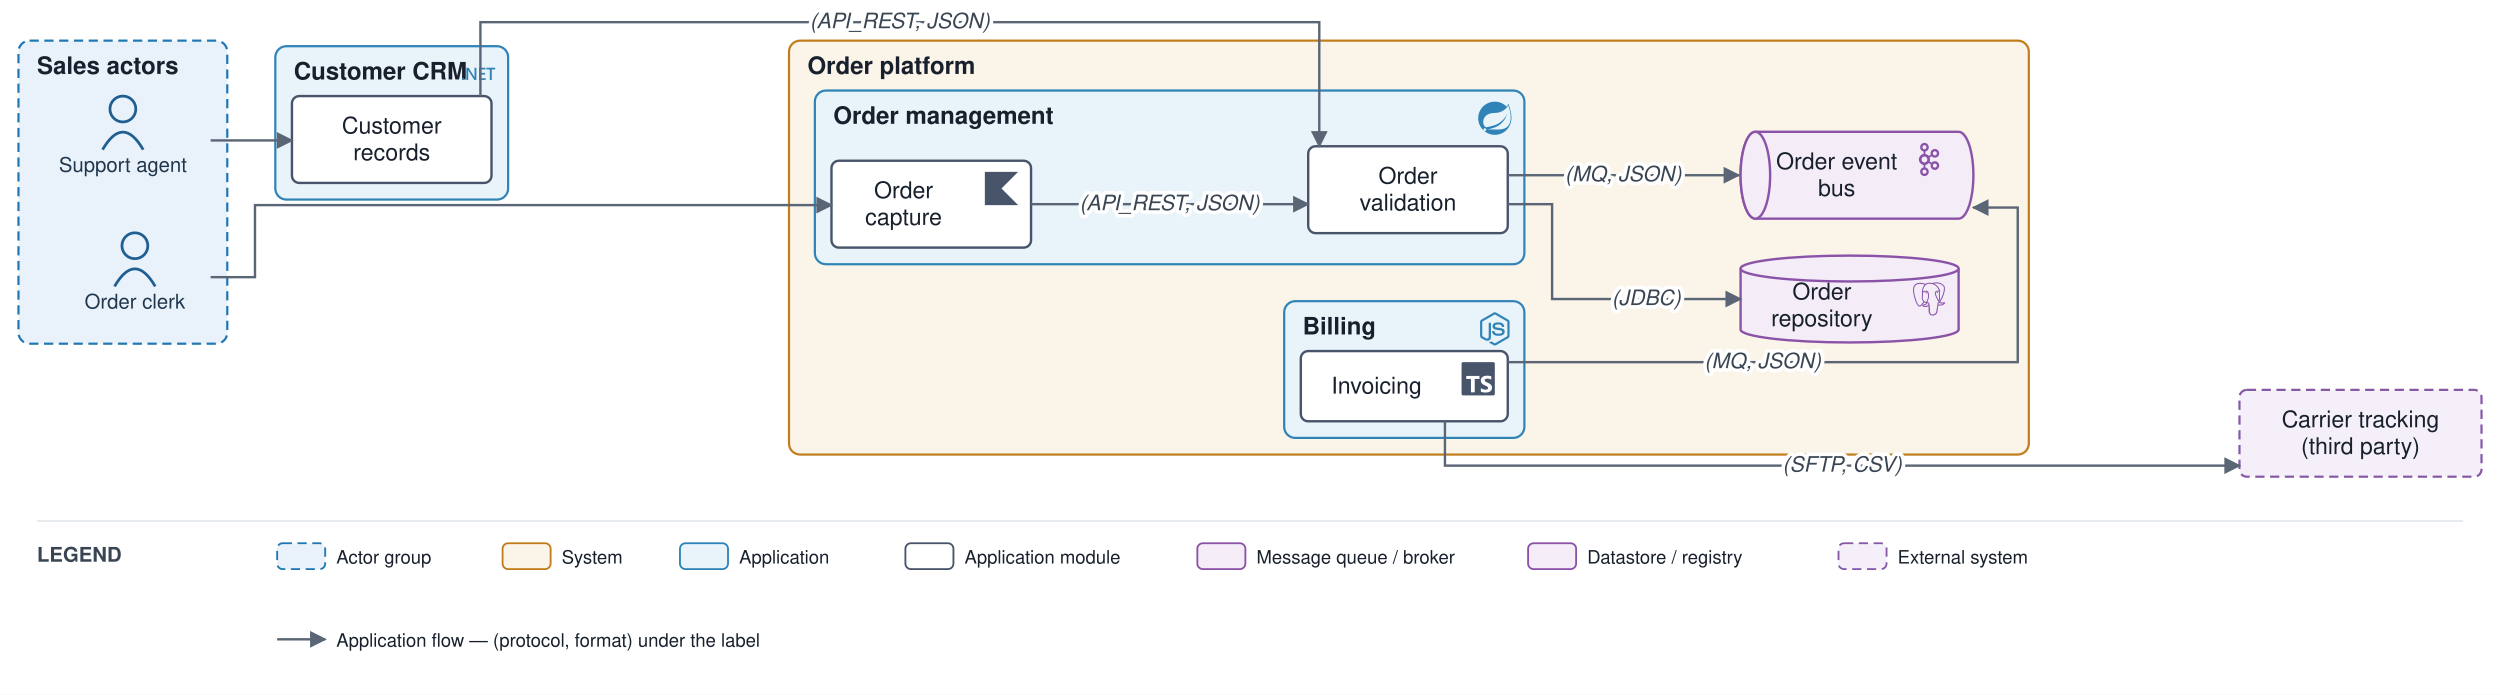
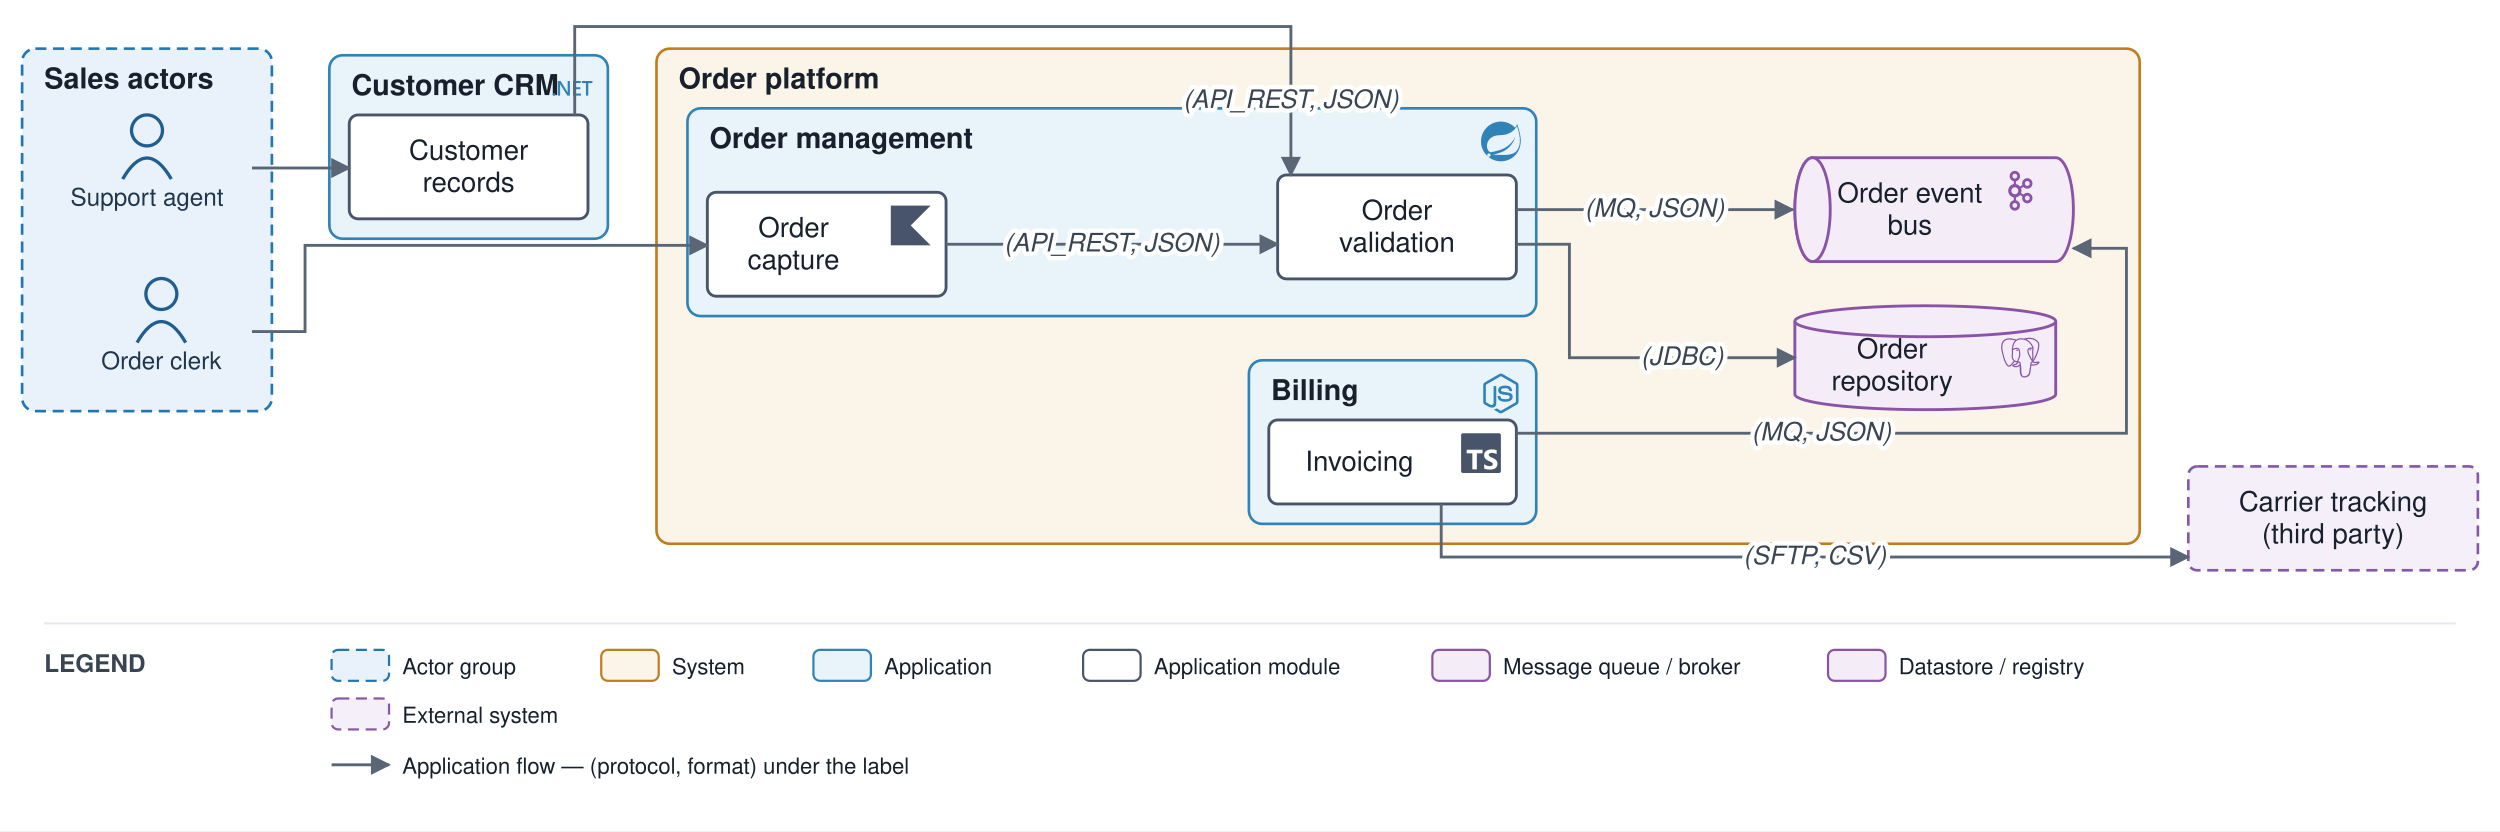
- <svg xmlns="http://www.w3.org/2000/svg" viewBox="0 0 1353 376" font-family="Helvetica,Arial,sans-serif">
+ <svg xmlns="http://www.w3.org/2000/svg" viewBox="0 0 1131 376" font-family="Helvetica,Arial,sans-serif">
  <defs>
    <marker id="arr" viewBox="0 0 10 10" refX="9" refY="5" markerWidth="7" markerHeight="7" orient="auto-start-reverse">
      <path d="M0,0 L10,5 L0,10 z" fill="#5a6675" />
    </marker>
  </defs>
-   <rect width="1353" height="376" fill="#ffffff" />
+   <rect width="1131" height="376" fill="#ffffff" />
  <rect x="10" y="22" width="113" height="164" rx="6" fill="#e9f2fb" stroke="#1f77b4" stroke-width="1.2" stroke-dasharray="5 3" />
  <text x="20" y="40" font-size="13" font-weight="bold" fill="#17202c">Sales actors</text>
-   <rect x="427" y="22" width="671" height="224" rx="6" fill="#fbf4e9" stroke="#c17d1c" stroke-width="1.2" />
-   <text x="437" y="40" font-size="13" font-weight="bold" fill="#17202c">Order platform</text>
-   <rect x="441" y="49" width="384" height="94" rx="6" fill="#e9f3fa" stroke="#2f83b6" stroke-width="1.2" />
-   <text x="451" y="67" font-size="13" font-weight="bold" fill="#17202c">Order management</text>
-   <g transform="translate(800 55) scale(0.75)" fill="#2f83b6">
+   <rect x="297" y="22" width="671" height="224" rx="6" fill="#fbf4e9" stroke="#c17d1c" stroke-width="1.2" />
+   <text x="307" y="40" font-size="13" font-weight="bold" fill="#17202c">Order platform</text>
+   <rect x="311" y="49" width="384" height="94" rx="6" fill="#e9f3fa" stroke="#2f83b6" stroke-width="1.2" />
+   <text x="321" y="67" font-size="13" font-weight="bold" fill="#17202c">Order management</text>
+   <g transform="translate(670 55) scale(0.75)" fill="#2f83b6">
    <path d="M21.854 1.416a10.45 10.45 0 0 1-1.284 2.247A11.967 11.967 0 1 0 3.852 20.776l.445.395a11.954 11.954 0 0 0 19.632-8.297c.346-3.013-.568-6.865-2.074-11.458zM5.58 20.875a1.017 1.017 0 1 1-.148-1.432 1.04 1.04 0 0 1 .148 1.432zm16.199-3.581c-2.938 3.926-9.26 2.593-13.285 2.79 0 0-.716.049-1.432.148 0 0 .272-.123.617-.247 2.84-.988 4.173-1.185 5.902-2.074 3.235-1.655 6.47-5.284 7.112-9.038-1.235 3.605-4.988 6.717-8.396 7.976-2.346.864-6.569 1.704-6.569 1.704l-.173-.099c-2.865-1.408-2.963-7.63 2.272-9.631 2.297-.889 4.47-.395 6.964-.988 2.642-.617 5.704-2.593 6.939-5.186 1.383 4.173 3.062 10.643.049 14.643z" />
  </g>
-   <rect x="695" y="163" width="130" height="74" rx="6" fill="#e9f3fa" stroke="#2f83b6" stroke-width="1.2" />
-   <text x="705" y="181" font-size="13" font-weight="bold" fill="#17202c">Billing</text>
-   <g transform="translate(800 169) scale(0.75)" fill="#2f83b6">
+   <rect x="565" y="163" width="130" height="74" rx="6" fill="#e9f3fa" stroke="#2f83b6" stroke-width="1.2" />
+   <text x="575" y="181" font-size="13" font-weight="bold" fill="#17202c">Billing</text>
+   <g transform="translate(670 169) scale(0.75)" fill="#2f83b6">
    <path d="M11.998,24c-0.321,0-0.641-0.084-0.922-0.247l-2.936-1.737c-0.438-0.245-0.224-0.332-0.08-0.383 c0.585-0.203,0.703-0.25,1.328-0.604c0.065-0.037,0.151-0.023,0.218,0.017l2.256,1.339c0.082,0.045,0.197,0.045,0.272,0l8.795-5.076 c0.082-0.047,0.134-0.141,0.134-0.238V6.921c0-0.099-0.053-0.192-0.137-0.242l-8.791-5.072c-0.081-0.047-0.189-0.047-0.271,0 L3.075,6.68C2.99,6.729,2.936,6.825,2.936,6.921v10.15c0,0.097,0.054,0.189,0.139,0.235l2.409,1.392 c1.307,0.654,2.108-0.116,2.108-0.89V7.787c0-0.142,0.114-0.253,0.256-0.253h1.115c0.139,0,0.255,0.112,0.255,0.253v10.021 c0,1.745-0.95,2.745-2.604,2.745c-0.508,0-0.909,0-2.026-0.551L2.28,18.675c-0.57-0.329-0.922-0.945-0.922-1.604V6.921 c0-0.659,0.353-1.275,0.922-1.603l8.795-5.082c0.557-0.315,1.296-0.315,1.848,0l8.794,5.082c0.57,0.329,0.924,0.944,0.924,1.603 v10.15c0,0.659-0.354,1.273-0.924,1.604l-8.794,5.078C12.643,23.916,12.324,24,11.998,24z M19.099,13.993 c0-1.9-1.284-2.406-3.987-2.763c-2.731-0.361-3.009-0.548-3.009-1.187c0-0.528,0.235-1.233,2.258-1.233 c1.807,0,2.473,0.389,2.747,1.607c0.024,0.115,0.129,0.199,0.247,0.199h1.141c0.071,0,0.138-0.031,0.186-0.081 c0.048-0.054,0.074-0.123,0.067-0.196c-0.177-2.098-1.571-3.076-4.388-3.076c-2.508,0-4.004,1.058-4.004,2.833 c0,1.925,1.488,2.457,3.895,2.695c2.88,0.282,3.103,0.703,3.103,1.269c0,0.983-0.789,1.402-2.642,1.402 c-2.327,0-2.839-0.584-3.011-1.742c-0.02-0.124-0.126-0.215-0.253-0.215h-1.137c-0.141,0-0.254,0.112-0.254,0.253 c0,1.482,0.806,3.248,4.655,3.248C17.501,17.007,19.099,15.91,19.099,13.993z" />
  </g>
  <rect x="149" y="25" width="126" height="83" rx="6" fill="#e9f3fa" stroke="#2f83b6" stroke-width="1.2" />
  <text x="159" y="43" font-size="13" font-weight="bold" fill="#17202c">Customer CRM</text>
  <g transform="translate(250 31) scale(0.75)" fill="#2f83b6">
    <path d="M24 8.77h-2.468v7.565h-1.425V8.77h-2.462V7.53H24zm-6.852 7.565h-4.821V7.53h4.63v1.24h-3.205v2.494h2.953v1.234h-2.953v2.604h3.396zm-6.708 0H8.882L4.78 9.863a2.896 2.896 0 0 1-.258-.51h-.036c.032.189.048.592.048 1.21v5.772H3.157V7.53h1.659l3.965 6.32c.167.261.275.442.323.54h.024c-.04-.233-.06-.629-.06-1.185V7.529h1.372zm-8.703-.693a.868.829 0 0 1-.869.829.868.829 0 0 1-.868-.83.868.829 0 0 1 .868-.828.868.829 0 0 1 .869.829Z" />
  </g>
  <circle cx="73" cy="133" r="7" fill="none" stroke="#1f5e91" stroke-width="1.5" />
  <path d="M 62 155 q 11 -19 22 0" fill="none" stroke="#1f5e91" stroke-width="1.5" />
  <text x="73" y="167" font-size="11" text-anchor="middle" fill="#20364c">Order clerk</text>
  <circle cx="66.5" cy="59" r="7" fill="none" stroke="#1f5e91" stroke-width="1.5" />
  <path d="M 55.5 81 q 11 -19 22 0" fill="none" stroke="#1f5e91" stroke-width="1.5" />
  <text x="66.5" y="93" font-size="11" text-anchor="middle" fill="#20364c">Support agent</text>
-   <rect x="450" y="87" width="108" height="47" rx="4" fill="#ffffff" stroke="#48546a" stroke-width="1.3" />
-   <g transform="translate(533 93) scale(0.75)" fill="#48546a">
+   <rect x="320" y="87" width="108" height="47" rx="4" fill="#ffffff" stroke="#48546a" stroke-width="1.3" />
+   <g transform="translate(403 93) scale(0.75)" fill="#48546a">
    <path d="M24 24H0V0h24L12 12Z" />
  </g>
-   <text x="489" y="107.25" font-size="12.5" text-anchor="middle" fill="#17202c">Order</text>
-   <text x="489" y="121.75" font-size="12.5" text-anchor="middle" fill="#17202c">capture</text>
-   <rect x="708" y="79.167" width="108" height="47" rx="4" fill="#ffffff" stroke="#48546a" stroke-width="1.3" />
-   <text x="762" y="99.417" font-size="12.5" text-anchor="middle" fill="#17202c">Order</text>
-   <text x="762" y="113.917" font-size="12.5" text-anchor="middle" fill="#17202c">validation</text>
-   <rect x="704" y="190" width="112" height="38" rx="4" fill="#ffffff" stroke="#48546a" stroke-width="1.3" />
-   <g transform="translate(791 196) scale(0.75)" fill="#48546a">
+   <text x="359" y="107.25" font-size="12.5" text-anchor="middle" fill="#17202c">Order</text>
+   <text x="359" y="121.75" font-size="12.5" text-anchor="middle" fill="#17202c">capture</text>
+   <rect x="578" y="79.167" width="108" height="47" rx="4" fill="#ffffff" stroke="#48546a" stroke-width="1.3" />
+   <text x="632" y="99.417" font-size="12.5" text-anchor="middle" fill="#17202c">Order</text>
+   <text x="632" y="113.917" font-size="12.5" text-anchor="middle" fill="#17202c">validation</text>
+   <rect x="574" y="190" width="112" height="38" rx="4" fill="#ffffff" stroke="#48546a" stroke-width="1.3" />
+   <g transform="translate(661 196) scale(0.75)" fill="#48546a">
    <path d="M1.125 0C.502 0 0 .502 0 1.125v21.75C0 23.498.502 24 1.125 24h21.75c.623 0 1.125-.502 1.125-1.125V1.125C24 .502 23.498 0 22.875 0zm17.363 9.75c.612 0 1.154.037 1.627.111a6.38 6.38 0 0 1 1.306.34v2.458a3.95 3.95 0 0 0-.643-.361 5.093 5.093 0 0 0-.717-.26 5.453 5.453 0 0 0-1.426-.2c-.3 0-.573.028-.819.086a2.1 2.1 0 0 0-.623.242c-.17.104-.3.229-.393.374a.888.888 0 0 0-.14.49c0 .196.053.373.156.529.104.156.252.304.443.444s.423.276.696.41c.273.135.582.274.926.416.47.197.892.407 1.266.628.374.222.695.473.963.753.268.279.472.598.614.957.142.359.214.776.214 1.253 0 .657-.125 1.21-.373 1.656a3.033 3.033 0 0 1-1.012 1.085 4.38 4.38 0 0 1-1.487.596c-.566.12-1.163.18-1.79.18a9.916 9.916 0 0 1-1.84-.164 5.544 5.544 0 0 1-1.512-.493v-2.63a5.033 5.033 0 0 0 3.237 1.2c.333 0 .624-.03.872-.09.249-.06.456-.144.623-.25.166-.108.29-.234.373-.38a1.023 1.023 0 0 0-.074-1.089 2.12 2.12 0 0 0-.537-.5 5.597 5.597 0 0 0-.807-.444 27.72 27.72 0 0 0-1.007-.436c-.918-.383-1.602-.852-2.053-1.405-.45-.553-.676-1.222-.676-2.005 0-.614.123-1.141.369-1.582.246-.441.58-.804 1.004-1.089a4.494 4.494 0 0 1 1.47-.629 7.536 7.536 0 0 1 1.77-.201zm-15.113.188h9.563v2.166H9.506v9.646H6.789v-9.646H3.375z" />
  </g>
-   <text x="745" y="213" font-size="12.5" text-anchor="middle" fill="#17202c">Invoicing</text>
-   <path d="M 950 71.333 h 110 a 8 23.5 0 0 1 0 47 h -110 a 8 23.5 0 0 1 0 -47" fill="#f4edf8" stroke="#8a53a8" stroke-width="1.3" />
-   <ellipse cx="950" cy="94.833" rx="8" ry="23.5" fill="#f4edf8" stroke="#8a53a8" stroke-width="1.3" />
-   <g transform="translate(1035 77.3) scale(0.75)" fill="#8a53a8">
+   <text x="615" y="213" font-size="12.5" text-anchor="middle" fill="#17202c">Invoicing</text>
+   <path d="M 820 71.333 h 110 a 8 23.5 0 0 1 0 47 h -110 a 8 23.5 0 0 1 0 -47" fill="#f4edf8" stroke="#8a53a8" stroke-width="1.3" />
+   <ellipse cx="820" cy="94.833" rx="8" ry="23.5" fill="#f4edf8" stroke="#8a53a8" stroke-width="1.3" />
+   <g transform="translate(905 77.3) scale(0.75)" fill="#8a53a8">
    <path d="M9.71 2.136a1.43 1.43 0 0 0-2.047 0h-.007a1.48 1.48 0 0 0-.421 1.042c0 .41.161.777.422 1.039l.007.007c.257.264.616.426 1.019.426.404 0 .766-.162 1.027-.426l.003-.007c.261-.262.421-.629.421-1.039 0-.408-.159-.777-.421-1.042H9.71zM8.683 22.295c.404 0 .766-.167 1.027-.429l.003-.008c.261-.261.421-.631.421-1.036 0-.41-.159-.778-.421-1.044H9.71a1.42 1.42 0 0 0-1.027-.432 1.4 1.4 0 0 0-1.02.432h-.007c-.26.266-.422.634-.422 1.044 0 .406.161.775.422 1.036l.007.008c.258.262.617.429 1.02.429zm7.89-4.462c.359-.096.683-.33.882-.684l.027-.052a1.47 1.47 0 0 0 .114-1.067 1.454 1.454 0 0 0-.675-.896l-.021-.014a1.425 1.425 0 0 0-1.078-.132c-.36.091-.684.335-.881.686-.2.349-.241.75-.146 1.119.099.363.33.691.675.896h.002c.346.203.737.239 1.101.144zm-6.405-7.342a2.083 2.083 0 0 0-1.485-.627c-.58 0-1.103.242-1.482.627-.378.385-.612.916-.612 1.507s.233 1.124.612 1.514a2.08 2.08 0 0 0 2.967 0c.379-.39.612-.923.612-1.514s-.233-1.122-.612-1.507zm-.835-2.51c.843.141 1.6.552 2.178 1.144h.004c.092.093.182.196.265.299l1.446-.851a3.176 3.176 0 0 1-.047-1.808 3.149 3.149 0 0 1 1.456-1.926l.025-.016a3.062 3.062 0 0 1 2.345-.306c.77.21 1.465.721 1.898 1.482v.002c.431.757.518 1.626.313 2.408a3.145 3.145 0 0 1-1.456 1.928l-.198.118h-.02a3.095 3.095 0 0 1-2.154.201 3.127 3.127 0 0 1-1.514-.944l-1.444.848a4.162 4.162 0 0 1 0 2.879l1.444.846c.413-.47.939-.789 1.514-.944a3.041 3.041 0 0 1 2.371.319l.048.023v.002a3.17 3.17 0 0 1 1.408 1.906 3.215 3.215 0 0 1-.313 2.405l-.026.053-.003-.005a3.147 3.147 0 0 1-1.867 1.436 3.096 3.096 0 0 1-2.371-.318v-.006a3.156 3.156 0 0 1-1.456-1.927 3.175 3.175 0 0 1 .047-1.805l-1.446-.848a3.905 3.905 0 0 1-.265.294l-.004.005a3.938 3.938 0 0 1-2.178 1.138v1.699a3.09 3.09 0 0 1 1.56.862l.002.004c.565.572.914 1.368.914 2.243 0 .873-.35 1.664-.914 2.239l-.002.009a3.1 3.1 0 0 1-2.21.931 3.1 3.1 0 0 1-2.206-.93h-.002v-.009a3.186 3.186 0 0 1-.916-2.239c0-.875.35-1.672.916-2.243v-.004h.002a3.1 3.1 0 0 1 1.558-.862v-1.699a3.926 3.926 0 0 1-2.176-1.138l-.006-.005a4.098 4.098 0 0 1-1.173-2.874c0-1.122.452-2.136 1.173-2.872h.006a3.947 3.947 0 0 1 2.176-1.144V6.289a3.137 3.137 0 0 1-1.558-.864h-.002v-.004a3.192 3.192 0 0 1-.916-2.243c0-.871.35-1.669.916-2.243l.002-.002A3.084 3.084 0 0 1 8.683 0c.861 0 1.641.355 2.21.932v.002h.002c.565.574.914 1.372.914 2.243 0 .876-.35 1.667-.914 2.243l-.002.005a3.142 3.142 0 0 1-1.56.864v1.692zm8.121-1.129l-.012-.019a1.452 1.452 0 0 0-.87-.668 1.43 1.43 0 0 0-1.103.146h.002c-.347.2-.58.529-.677.896-.095.365-.054.768.146 1.119l.007.009c.2.347.519.579.874.673.357.103.755.059 1.098-.144l.019-.009a1.47 1.47 0 0 0 .657-.885 1.493 1.493 0 0 0-.141-1.118" />
  </g>
-   <text x="994" y="91.583" font-size="12.5" text-anchor="middle" fill="#17202c">Order event</text>
-   <text x="994" y="106.083" font-size="12.5" text-anchor="middle" fill="#17202c">bus</text>
-   <path d="M 942 145.333 v 33 a 59 7 0 0 0 118 0 v -33" fill="#f4edf8" stroke="#8a53a8" stroke-width="1.3" />
-   <ellipse cx="1001" cy="145.333" rx="59" ry="7" fill="#f4edf8" stroke="#8a53a8" stroke-width="1.3" />
-   <g transform="translate(1035 152.8) scale(0.75)" fill="#8a53a8">
+   <text x="864" y="91.583" font-size="12.5" text-anchor="middle" fill="#17202c">Order event</text>
+   <text x="864" y="106.083" font-size="12.5" text-anchor="middle" fill="#17202c">bus</text>
+   <path d="M 812 145.333 v 33 a 59 7 0 0 0 118 0 v -33" fill="#f4edf8" stroke="#8a53a8" stroke-width="1.3" />
+   <ellipse cx="871" cy="145.333" rx="59" ry="7" fill="#f4edf8" stroke="#8a53a8" stroke-width="1.3" />
+   <g transform="translate(905 152.8) scale(0.75)" fill="#8a53a8">
    <path d="M23.559 14.723a.527.527 0 0 0-.056-.119c-.139-.263-.477-.342-1.007-.232-1.653.341-2.293.131-2.526-.019 1.342-2.048 2.445-4.522 3.041-6.83.271-1.051.798-3.524.122-4.732a1.564 1.564 0 0 0-.151-.235C21.693.909 19.801.025 17.51.001c-1.495-.016-2.771.346-3.116.479a9.449 9.449 0 0 0-.516-.082 8.044 8.044 0 0 0-1.311-.128c-1.182-.018-2.204.264-3.05.841-.857-.321-4.789-1.645-7.222.079C.936 2.153.309 3.873.43 6.304c.041.818.507 3.334 1.242 5.744.46 1.506.939 2.702 1.433 3.582.553.994 1.126 1.593 1.714 1.79.447.149 1.133.144 1.858-.728.801-.964 1.59-1.826 1.945-2.207.435.235.906.362 1.39.377a.057.057 0 0 0 0.0.004 11.031 11.031 0 0 0-.247.305c-.339.43-.409.52-1.5.744-.31.064-1.134.234-1.146.811-.003.122.033.231.092.327.227.423.922.61 1.015.633 1.335.334 2.504.092 3.371-.679-.017 2.231.077 4.417.345 5.087.221.553.762 1.905 2.469 1.904.251 0 .526-.029.83-.094 1.782-.382 2.556-1.17 2.855-2.906.15-.871.402-2.875.539-4.101.017-.07.036-.121.057-.136.001-.001.07-.047.427.031a.367.367 0 0 0 .044.007l.254.022.015.001c.847.038 1.911-.143 2.531-.431.644-.299 1.806-1.032 1.595-1.67zM2.371 11.877c-.744-2.436-1.178-4.885-1.212-5.572-.109-2.171.417-3.683 1.562-4.493 1.837-1.299 4.84-.541 6.108-.13-.003.003-.007.006-.01.009-2.024 2.044-1.976 5.536-1.971 5.75-0.0.082.007.199.016.359.035.587.1 1.68-.073 2.918-.161 1.15.194 2.276.973 3.089.081.084.165.163.252.237-.347.371-1.1 1.193-1.903 2.158-.568.682-.96.552-1.089.509-.392-.131-.813-.587-1.238-1.322-.48-.839-.964-2.032-1.415-3.513zm6.007 5.087c-.171-.043-.327-.113-.432-.177.089-.039.237-.09.483-.141 1.283-.264 1.482-.451 1.914-1.0.099-.126.212-.269.367-.443a.355.355 0 0 0 .074-.13c.171-.151.272-.11.437-.042.156.065.308.26.369.475.029.102.062.294-.045.444-.904 1.266-2.222 1.249-3.168 1.013zm2.094-3.988-.052.141c-.133.357-.257.688-.333 1.003-.667-.002-1.317-.287-1.81-.802-.628-.655-.913-1.566-.782-2.5.183-1.308.115-2.447.079-3.059-.005-.086-.009-.161-.012-.22.296-.262 1.666-.996 2.643-.772.446.102.718.406.831.928.585 2.704.077 3.831-.33 4.736-.084.187-.163.363-.231.545zm7.364 4.572c-.017.177-.036.376-.062.596l-.146.438a.355.355 0 0 0-.018.108c-.006.475-.054.649-.115.869-.063.229-.135.489-.179 1.058-.11 1.414-.878 2.227-2.417 2.557-1.516.325-1.784-.497-2.021-1.222a6.582 6.582 0 0 0-.077-.227c-.215-.586-.191-1.412-.157-2.555.017-.561-.025-1.901-.33-2.646.004-.293.011-.591.019-.892a.353.353 0 0 0-.015-.113 1.493 1.493 0 0 0-.044-.208c-.123-.428-.421-.787-.78-.935-.142-.059-.404-.167-.718-.087.067-.276.183-.588.309-.925l.053-.142c.059-.16.134-.326.213-.501.426-.948 1.011-2.245.377-5.177-.237-1.098-1.03-1.634-2.232-1.51-.721.075-1.38.365-1.709.532a5.672 5.672 0 0 0-.196.104c.092-1.106.439-3.174 1.736-4.482a4.031 4.031 0 0 1 .303-.276.353.353 0 0 0 .145-.064c.752-.571 1.694-.851 2.802-.833.409.007.802.034 1.174.081 1.939.354 3.244 1.447 4.036 2.383.814.962 1.255 1.931 1.431 2.454-1.323-.135-2.223.127-2.68.779-.993 1.419.543 4.173 1.281 5.496.135.243.252.452.289.541.24.583.551.971.779 1.255.07.087.137.171.189.245-.401.116-1.121.383-1.055 1.717-.012.156-.042.447-.083.815-.046.208-.07.46-.099.766zm.89-1.621c-.041-.832.269-.918.597-1.01a2.857 2.857 0 0 0 .135-.041 1.202 1.202 0 0 0 .134.103c.57.377 1.582.421 3.007.134-.202.177-.519.399-.953.601-.41.19-1.096.333-1.747.364-.72.034-1.086-.081-1.172-.151zm.57-9.271c-.006.351-.054.669-.105 1.002-.055.358-.112.727-.126 1.176-.014.437.04.891.093 1.33.107.887.216 1.8-.207 2.701a3.527 3.527 0 0 1-.188-.386c-.053-.128-.167-.333-.325-.616-.616-1.104-2.057-3.69-1.319-4.745.38-.543 1.341-.566 2.178-.463zm.228 7.014a12.376 12.376 0 0 0-.085-.107l-.035-.044c.726-1.2.584-2.386.458-3.438-.052-.432-.101-.84-.088-1.223.013-.406.067-.754.118-1.091.064-.415.129-.844.111-1.351.013-.053.019-.116.012-.19-.046-.485-.6-1.938-1.729-3.253-.608-.707-1.49-1.497-2.689-2.039.525-.107 1.233-.203 2.024-.186 2.051.046 3.675.814 4.824 2.282a.908.908 0 0 1 .067.1c.723 1.356-.276 6.275-2.987 10.54zm-8.817-6.116c-.025.179-.309.422-.621.422a.582.582 0 0 1-.081-.006c-.187-.026-.377-.144-.506-.316-.046-.06-.12-.178-.105-.284.005-.04.026-.099.092-.149.118-.089.352-.123.61-.087.316.044.643.194.611.419zm7.931-.411c.011.079-.049.201-.153.31-.068.072-.212.196-.408.223a.546.546 0 0 1-.075.005c-.293 0-.541-.234-.561-.372-.024-.176.264-.311.561-.352.297-.041.611.009.636.185z" />
  </g>
-   <text x="986" y="162.083" font-size="12.5" text-anchor="middle" fill="#17202c">Order</text>
-   <text x="986" y="176.583" font-size="12.5" text-anchor="middle" fill="#17202c">repository</text>
+   <text x="856" y="162.083" font-size="12.5" text-anchor="middle" fill="#17202c">Order</text>
+   <text x="856" y="176.583" font-size="12.5" text-anchor="middle" fill="#17202c">repository</text>
  <rect x="158" y="52" width="108" height="47" rx="4" fill="#ffffff" stroke="#48546a" stroke-width="1.3" />
  <text x="212" y="72.25" font-size="12.5" text-anchor="middle" fill="#17202c">Customer</text>
  <text x="212" y="86.75" font-size="12.5" text-anchor="middle" fill="#17202c">records</text>
-   <rect x="1212" y="211" width="131" height="47" rx="4" fill="#f4eff8" stroke="#8659a6" stroke-width="1.2" stroke-dasharray="5 3" />
-   <text x="1277.5" y="231.25" font-size="12.5" text-anchor="middle" fill="#17202c">Carrier tracking</text>
-   <text x="1277.5" y="245.75" font-size="12.5" text-anchor="middle" fill="#17202c">(third party)</text>
-   <path d="M 114 150 L 138 150 L 138 111 L 450 111" fill="none" stroke="#5a6675" stroke-width="1.3" marker-end="url(#arr)" />
+   <rect x="990" y="211" width="131" height="47" rx="4" fill="#f4eff8" stroke="#8659a6" stroke-width="1.2" stroke-dasharray="5 3" />
+   <text x="1055.5" y="231.25" font-size="12.5" text-anchor="middle" fill="#17202c">Carrier tracking</text>
+   <text x="1055.5" y="245.75" font-size="12.5" text-anchor="middle" fill="#17202c">(third party)</text>
+   <path d="M 114 150 L 138 150 L 138 111 L 320 111" fill="none" stroke="#5a6675" stroke-width="1.3" marker-end="url(#arr)" />
  <path d="M 114 76 L 158 76" fill="none" stroke="#5a6675" stroke-width="1.3" marker-end="url(#arr)" />
-   <path d="M 558 110.5 L 708 110.5" fill="none" stroke="#5a6675" stroke-width="1.3" marker-end="url(#arr)" />
-   <path d="M 816 110.5 L 840 110.5 L 840 161.833 L 942 161.833" fill="none" stroke="#5a6675" stroke-width="1.3" marker-end="url(#arr)" />
-   <path d="M 816 94.833 L 941 94.833" fill="none" stroke="#5a6675" stroke-width="1.3" marker-end="url(#arr)" />
-   <path d="M 816 196 L 1092 196 L 1092 112.333 L 1068 112.333" fill="none" stroke="#5a6675" stroke-width="1.3" marker-end="url(#arr)" />
-   <path d="M 260 52 L 260 12 L 714 12 L 714 79.167" fill="none" stroke="#5a6675" stroke-width="1.3" marker-end="url(#arr)" />
-   <path d="M 782 228 L 782 252 L 1212 252" fill="none" stroke="#5a6675" stroke-width="1.3" marker-end="url(#arr)" />
-   <text x="633" y="113.75" font-size="11.5" text-anchor="middle" fill="#3a4553" font-style="italic" stroke="#ffffff" stroke-width="4" paint-order="stroke" stroke-linejoin="round">(API_REST, JSON)</text>
-   <text x="891" y="165.083" font-size="11.5" text-anchor="middle" fill="#3a4553" font-style="italic" stroke="#ffffff" stroke-width="4" paint-order="stroke" stroke-linejoin="round">(JDBC)</text>
-   <text x="878.5" y="98.083" font-size="11.5" text-anchor="middle" fill="#3a4553" font-style="italic" stroke="#ffffff" stroke-width="4" paint-order="stroke" stroke-linejoin="round">(MQ, JSON)</text>
-   <text x="954" y="199.25" font-size="11.5" text-anchor="middle" fill="#3a4553" font-style="italic" stroke="#ffffff" stroke-width="4" paint-order="stroke" stroke-linejoin="round">(MQ, JSON)</text>
-   <text x="487" y="15.25" font-size="11.5" text-anchor="middle" fill="#3a4553" font-style="italic" stroke="#ffffff" stroke-width="4" paint-order="stroke" stroke-linejoin="round">(API_REST, JSON)</text>
-   <text x="997" y="255.25" font-size="11.5" text-anchor="middle" fill="#3a4553" font-style="italic" stroke="#ffffff" stroke-width="4" paint-order="stroke" stroke-linejoin="round">(SFTP, CSV)</text>
-   <line x1="20" y1="282" x2="1333" y2="282" stroke="#e6e9ee" stroke-width="1" />
+   <path d="M 428 110.5 L 578 110.5" fill="none" stroke="#5a6675" stroke-width="1.3" marker-end="url(#arr)" />
+   <path d="M 686 110.5 L 710 110.5 L 710 161.833 L 812 161.833" fill="none" stroke="#5a6675" stroke-width="1.3" marker-end="url(#arr)" />
+   <path d="M 686 94.833 L 811 94.833" fill="none" stroke="#5a6675" stroke-width="1.3" marker-end="url(#arr)" />
+   <path d="M 686 196 L 962 196 L 962 112.333 L 938 112.333" fill="none" stroke="#5a6675" stroke-width="1.3" marker-end="url(#arr)" />
+   <path d="M 260 52 L 260 12 L 584 12 L 584 79.167" fill="none" stroke="#5a6675" stroke-width="1.3" marker-end="url(#arr)" />
+   <path d="M 652 228 L 652 252 L 990 252" fill="none" stroke="#5a6675" stroke-width="1.3" marker-end="url(#arr)" />
+   <text x="503" y="113.75" font-size="11.5" text-anchor="middle" fill="#3a4553" font-style="italic" stroke="#ffffff" stroke-width="4" paint-order="stroke" stroke-linejoin="round">(API_REST, JSON)</text>
+   <text x="761" y="165.083" font-size="11.5" text-anchor="middle" fill="#3a4553" font-style="italic" stroke="#ffffff" stroke-width="4" paint-order="stroke" stroke-linejoin="round">(JDBC)</text>
+   <text x="748.5" y="98.083" font-size="11.5" text-anchor="middle" fill="#3a4553" font-style="italic" stroke="#ffffff" stroke-width="4" paint-order="stroke" stroke-linejoin="round">(MQ, JSON)</text>
+   <text x="824" y="199.25" font-size="11.5" text-anchor="middle" fill="#3a4553" font-style="italic" stroke="#ffffff" stroke-width="4" paint-order="stroke" stroke-linejoin="round">(MQ, JSON)</text>
+   <text x="584" y="48.833" font-size="11.5" text-anchor="middle" fill="#3a4553" font-style="italic" stroke="#ffffff" stroke-width="4" paint-order="stroke" stroke-linejoin="round">(API_REST, JSON)</text>
+   <text x="821" y="255.25" font-size="11.5" text-anchor="middle" fill="#3a4553" font-style="italic" stroke="#ffffff" stroke-width="4" paint-order="stroke" stroke-linejoin="round">(SFTP, CSV)</text>
+   <line x1="20" y1="282" x2="1111" y2="282" stroke="#e6e9ee" stroke-width="1" />
  <text x="20" y="304" font-size="11" font-weight="bold" fill="#3a4553">LEGEND</text>
  <rect x="150" y="294" width="26" height="14" rx="3" fill="#e9f2fb" stroke="#1f77b4" stroke-dasharray="5 3" />
  <text x="182" y="305" font-size="10" fill="#17202c">Actor group</text>
  <rect x="272" y="294" width="26" height="14" rx="3" fill="#fbf4e9" stroke="#c17d1c" />
  <text x="304" y="305" font-size="10" fill="#17202c">System</text>
  <rect x="368" y="294" width="26" height="14" rx="3" fill="#e9f3fa" stroke="#2f83b6" />
  <text x="400" y="305" font-size="10" fill="#17202c">Application</text>
  <rect x="490" y="294" width="26" height="14" rx="3" fill="#ffffff" stroke="#48546a" />
  <text x="522" y="305" font-size="10" fill="#17202c">Application module</text>
  <rect x="648" y="294" width="26" height="14" rx="3" fill="#f4edf8" stroke="#8a53a8" />
  <text x="680" y="305" font-size="10" fill="#17202c">Message queue / broker</text>
  <rect x="827" y="294" width="26" height="14" rx="3" fill="#f4edf8" stroke="#8a53a8" />
  <text x="859" y="305" font-size="10" fill="#17202c">Datastore / registry</text>
-   <rect x="995" y="294" width="26" height="14" rx="3" fill="#f4eff8" stroke="#8659a6" stroke-dasharray="5 3" />
-   <text x="1027" y="305" font-size="10" fill="#17202c">External system</text>
+   <rect x="150" y="316" width="26" height="14" rx="3" fill="#f4eff8" stroke="#8659a6" stroke-dasharray="5 3" />
+   <text x="182" y="327" font-size="10" fill="#17202c">External system</text>
  <line x1="150" y1="346" x2="176" y2="346" stroke="#5a6675" stroke-width="1.3" marker-end="url(#arr)" />
  <text x="182" y="350" font-size="10" fill="#17202c">Application flow — (protocol, format) under the label</text>
</svg>
